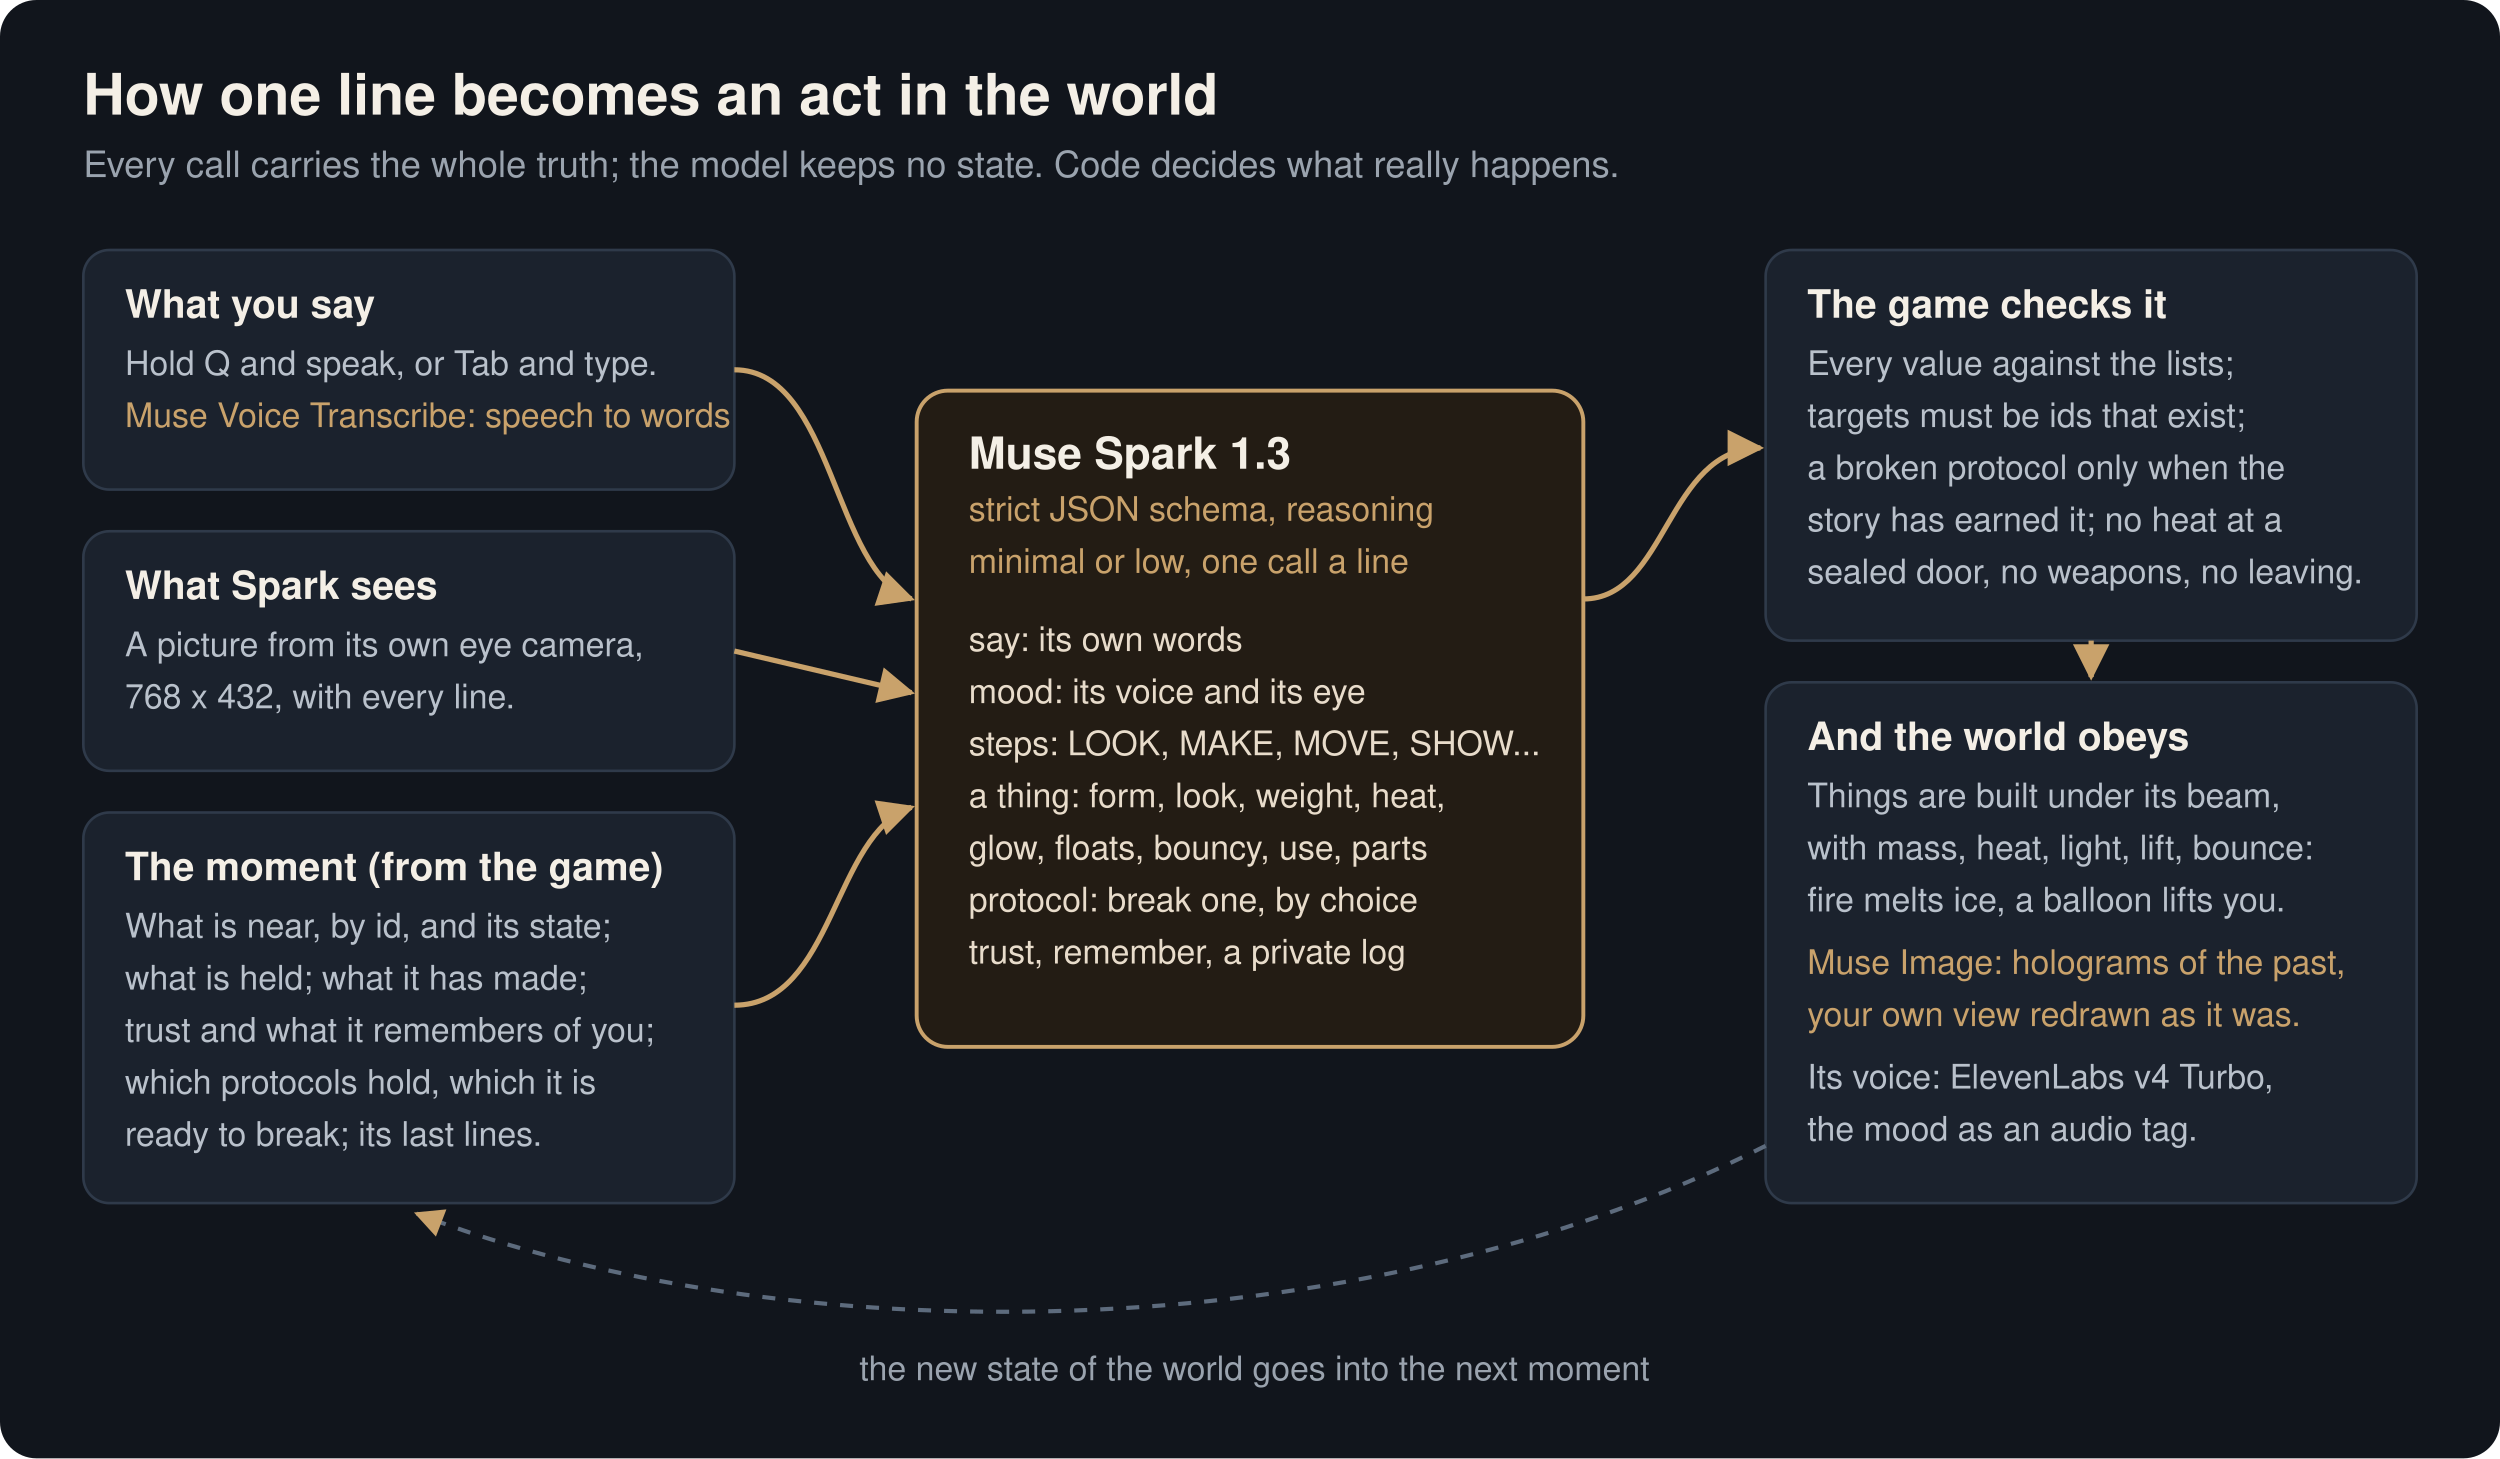
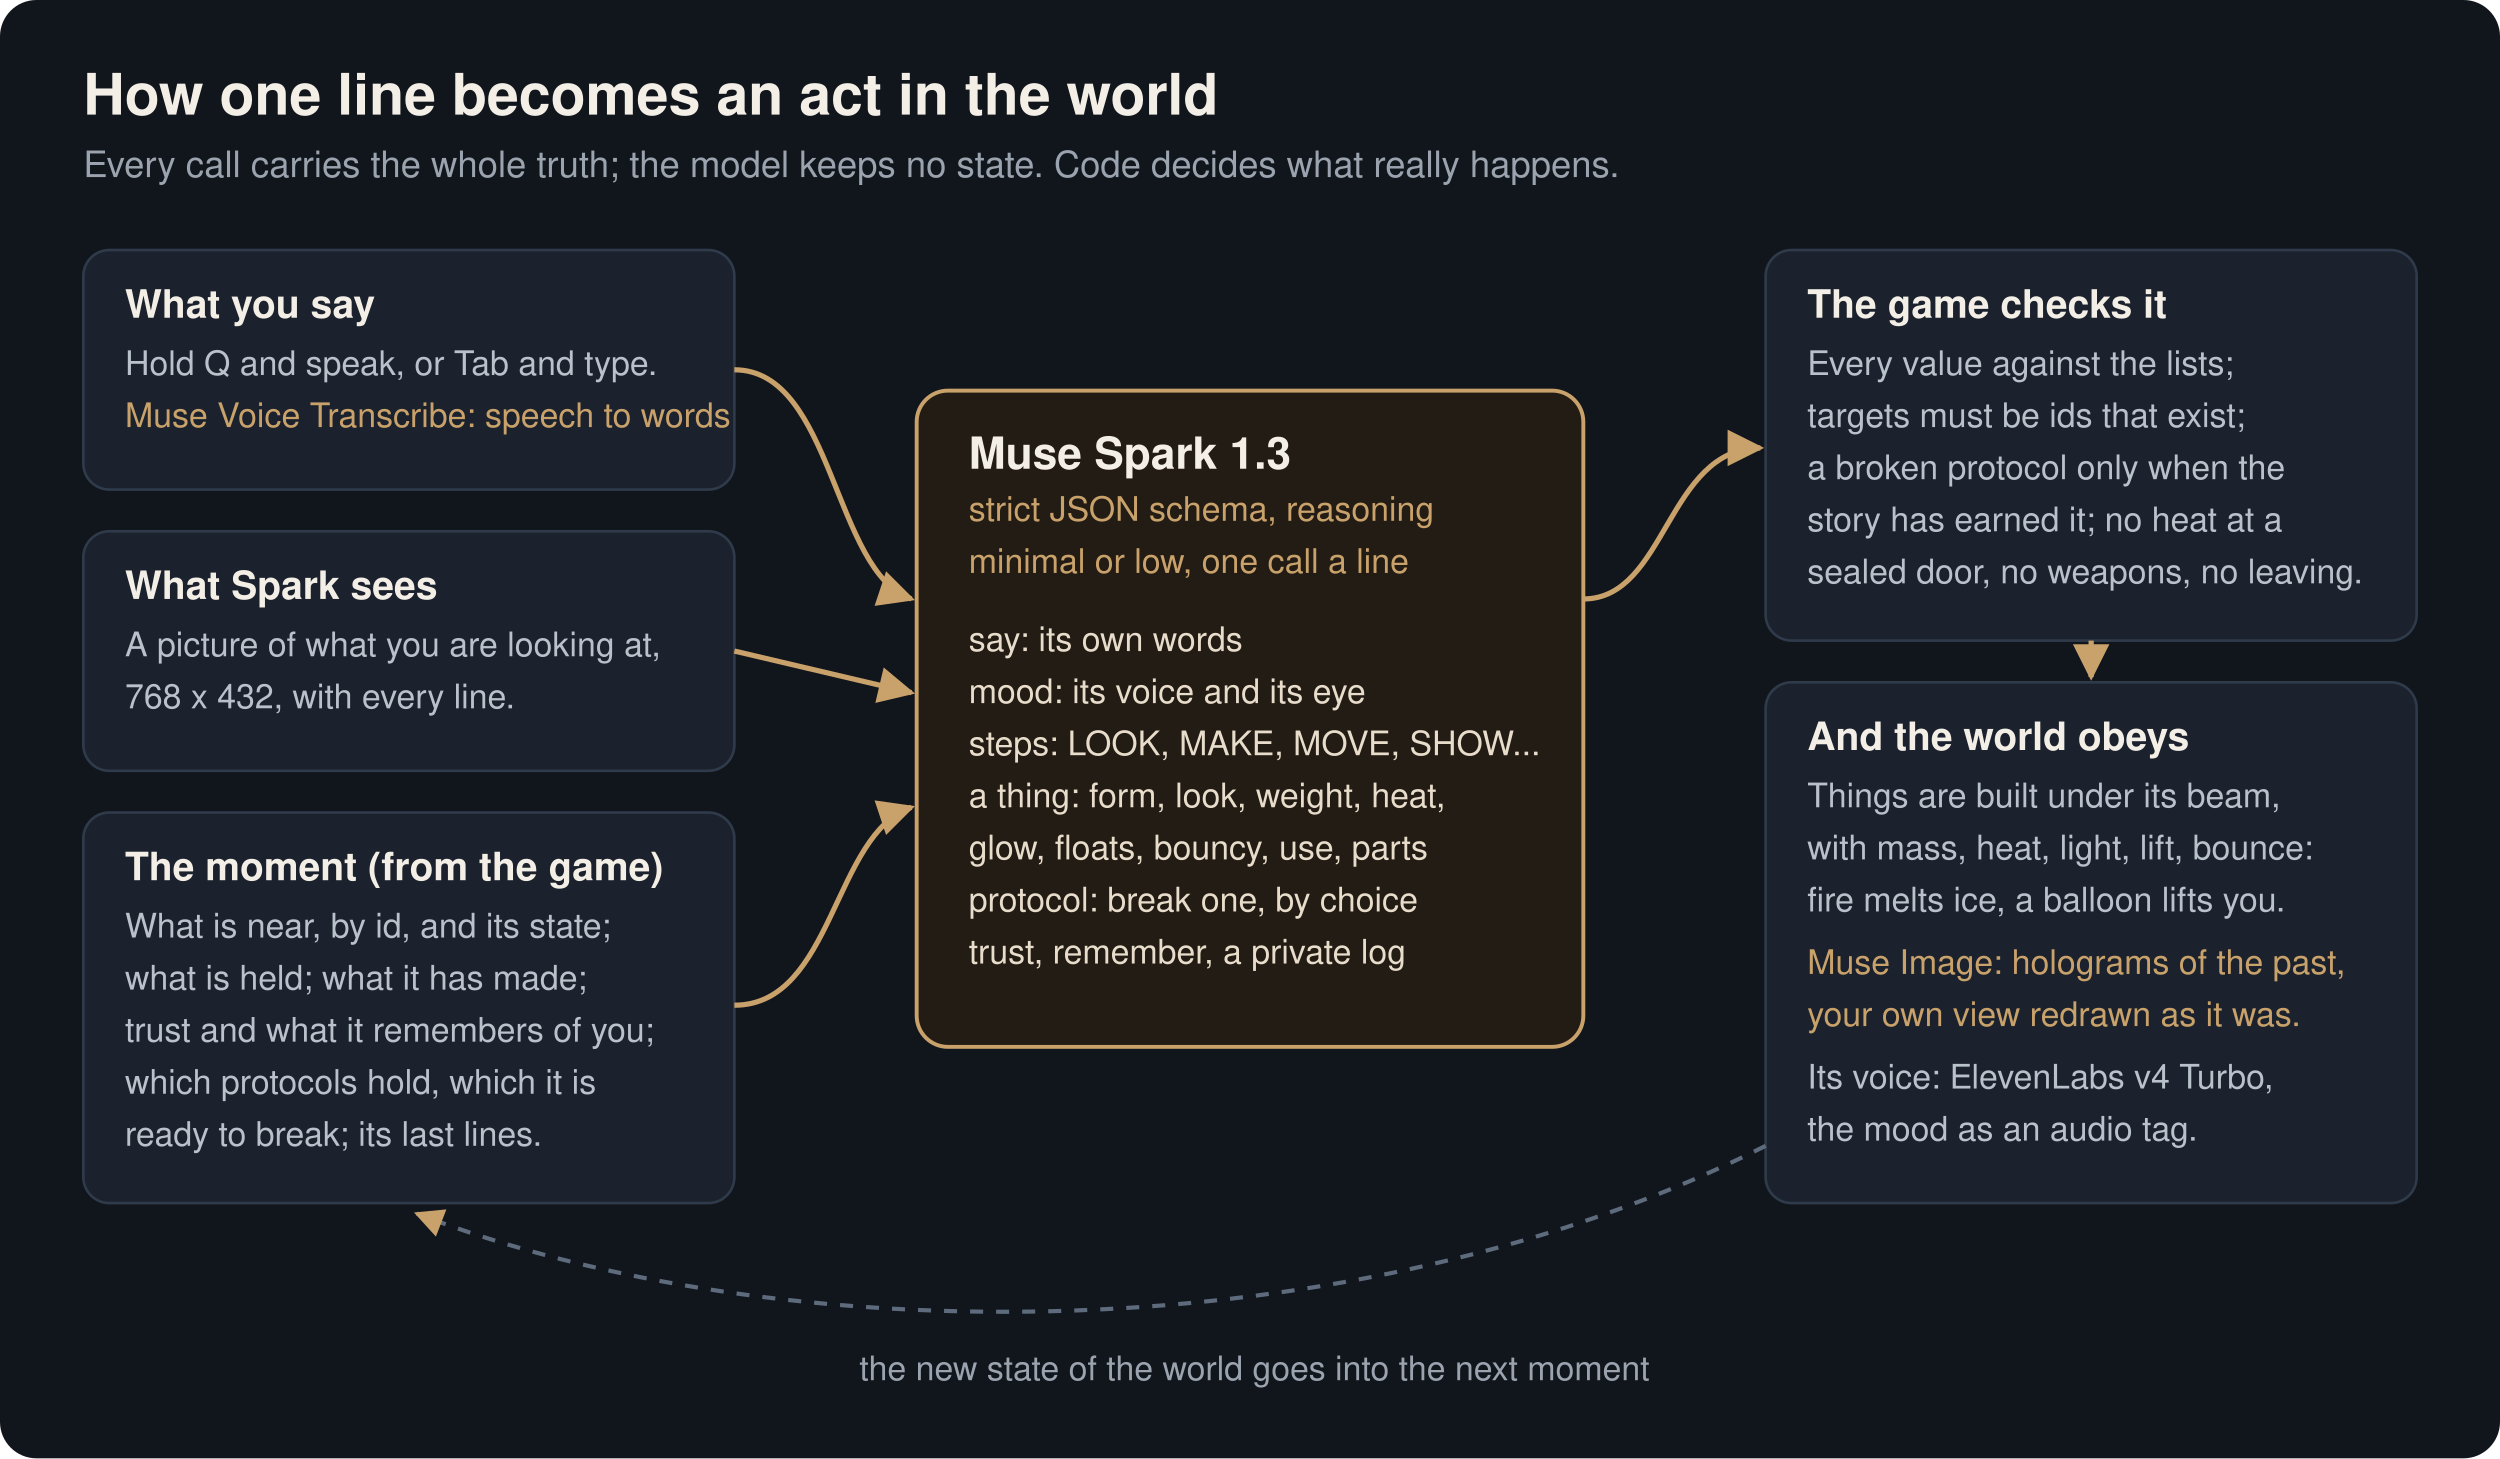
<svg xmlns="http://www.w3.org/2000/svg" viewBox="0 0 960 560" width="960" height="560" font-family="Segoe UI, Helvetica, Arial, sans-serif">
  <rect x="0" y="0" width="960" height="560" rx="14" fill="#11151c" />
  <defs>
    <marker id="arrow" viewBox="0 0 10 10" refX="9" refY="5" markerWidth="7" markerHeight="7" orient="auto-start-reverse">
      <path d="M0,0 L10,5 L0,10 z" fill="#c9a26b" />
    </marker>
  </defs>
  <text x="32" y="44" fill="#f4efe6" font-size="22" font-weight="600">How one line becomes an act in the world</text>
  <text x="32" y="68" fill="#9aa3ae" font-size="14">Every call carries the whole truth; the model keeps no state. Code decides what really happens.</text>
  <g>
    <rect x="32" y="96" width="250" height="92" rx="10" fill="#1b222d" stroke="#2f3a4a" />
    <text x="48" y="122" fill="#f4efe6" font-size="15" font-weight="600">What you say</text>
    <text x="48" y="144" fill="#b9c1cb" font-size="13">Hold Q and speak, or Tab and type.</text>
    <text x="48" y="164" fill="#c9a26b" font-size="13">Muse Voice Transcribe: speech to words</text>
    <rect x="32" y="204" width="250" height="92" rx="10" fill="#1b222d" stroke="#2f3a4a" />
    <text x="48" y="230" fill="#f4efe6" font-size="15" font-weight="600">What Spark sees</text>
-     <text x="48" y="252" fill="#b9c1cb" font-size="13">A picture from its own eye camera,</text>
+     <text x="48" y="252" fill="#b9c1cb" font-size="13">A picture of what you are looking at,</text>
    <text x="48" y="272" fill="#b9c1cb" font-size="13">768 x 432, with every line.</text>
    <rect x="32" y="312" width="250" height="150" rx="10" fill="#1b222d" stroke="#2f3a4a" />
    <text x="48" y="338" fill="#f4efe6" font-size="15" font-weight="600">The moment (from the game)</text>
    <text x="48" y="360" fill="#b9c1cb" font-size="13">What is near, by id, and its state;</text>
    <text x="48" y="380" fill="#b9c1cb" font-size="13">what is held; what it has made;</text>
    <text x="48" y="400" fill="#b9c1cb" font-size="13">trust and what it remembers of you;</text>
    <text x="48" y="420" fill="#b9c1cb" font-size="13">which protocols hold, which it is</text>
    <text x="48" y="440" fill="#b9c1cb" font-size="13">ready to break; its last lines.</text>
  </g>
  <rect x="352" y="150" width="256" height="252" rx="12" fill="#231c14" stroke="#c9a26b" stroke-width="1.5" />
  <text x="372" y="180" fill="#f4efe6" font-size="17" font-weight="600">Muse Spark 1.3</text>
  <text x="372" y="200" fill="#c9a26b" font-size="13">strict JSON schema, reasoning</text>
  <text x="372" y="220" fill="#c9a26b" font-size="13">minimal or low, one call a line</text>
  <text x="372" y="250" fill="#e8dccb" font-size="13">say: its own words</text>
  <text x="372" y="270" fill="#e8dccb" font-size="13">mood: its voice and its eye</text>
  <text x="372" y="290" fill="#e8dccb" font-size="13">steps: LOOK, MAKE, MOVE, SHOW...</text>
  <text x="372" y="310" fill="#e8dccb" font-size="13">a thing: form, look, weight, heat,</text>
  <text x="372" y="330" fill="#e8dccb" font-size="13">   glow, floats, bouncy, use, parts</text>
  <text x="372" y="350" fill="#e8dccb" font-size="13">protocol: break one, by choice</text>
  <text x="372" y="370" fill="#e8dccb" font-size="13">trust, remember, a private log</text>
  <rect x="678" y="96" width="250" height="150" rx="10" fill="#1b222d" stroke="#2f3a4a" />
  <text x="694" y="122" fill="#f4efe6" font-size="15" font-weight="600">The game checks it</text>
  <text x="694" y="144" fill="#b9c1cb" font-size="13">Every value against the lists;</text>
  <text x="694" y="164" fill="#b9c1cb" font-size="13">targets must be ids that exist;</text>
  <text x="694" y="184" fill="#b9c1cb" font-size="13">a broken protocol only when the</text>
  <text x="694" y="204" fill="#b9c1cb" font-size="13">story has earned it; no heat at a</text>
  <text x="694" y="224" fill="#b9c1cb" font-size="13">sealed door, no weapons, no leaving.</text>
  <rect x="678" y="262" width="250" height="200" rx="10" fill="#1b222d" stroke="#2f3a4a" />
  <text x="694" y="288" fill="#f4efe6" font-size="15" font-weight="600">And the world obeys</text>
  <text x="694" y="310" fill="#b9c1cb" font-size="13">Things are built under its beam,</text>
  <text x="694" y="330" fill="#b9c1cb" font-size="13">with mass, heat, light, lift, bounce:</text>
  <text x="694" y="350" fill="#b9c1cb" font-size="13">fire melts ice, a balloon lifts you.</text>
  <text x="694" y="374" fill="#c9a26b" font-size="13">Muse Image: holograms of the past,</text>
  <text x="694" y="394" fill="#c9a26b" font-size="13">your own view redrawn as it was.</text>
  <text x="694" y="418" fill="#b9c1cb" font-size="13">Its voice: ElevenLabs v4 Turbo,</text>
  <text x="694" y="438" fill="#b9c1cb" font-size="13">the mood as an audio tag.</text>
  <path d="M282 142 C 320 142, 320 220, 350 230" fill="none" stroke="#c9a26b" stroke-width="2" marker-end="url(#arrow)" />
  <path d="M282 250 L 350 266" fill="none" stroke="#c9a26b" stroke-width="2" marker-end="url(#arrow)" />
  <path d="M282 386 C 320 386, 320 320, 350 310" fill="none" stroke="#c9a26b" stroke-width="2" marker-end="url(#arrow)" />
  <path d="M608 230 C 640 230, 640 172, 676 172" fill="none" stroke="#c9a26b" stroke-width="2" marker-end="url(#arrow)" />
  <path d="M803 246 L 803 260" fill="none" stroke="#c9a26b" stroke-width="2" marker-end="url(#arrow)" />
  <path d="M678 440 C 520 520, 300 520, 160 466" fill="none" stroke="#5d6b7d" stroke-width="1.6" stroke-dasharray="5 5" marker-end="url(#arrow)" />
  <text x="330" y="530" fill="#9aa3ae" font-size="13">the new state of the world goes into the next moment</text>
</svg>
